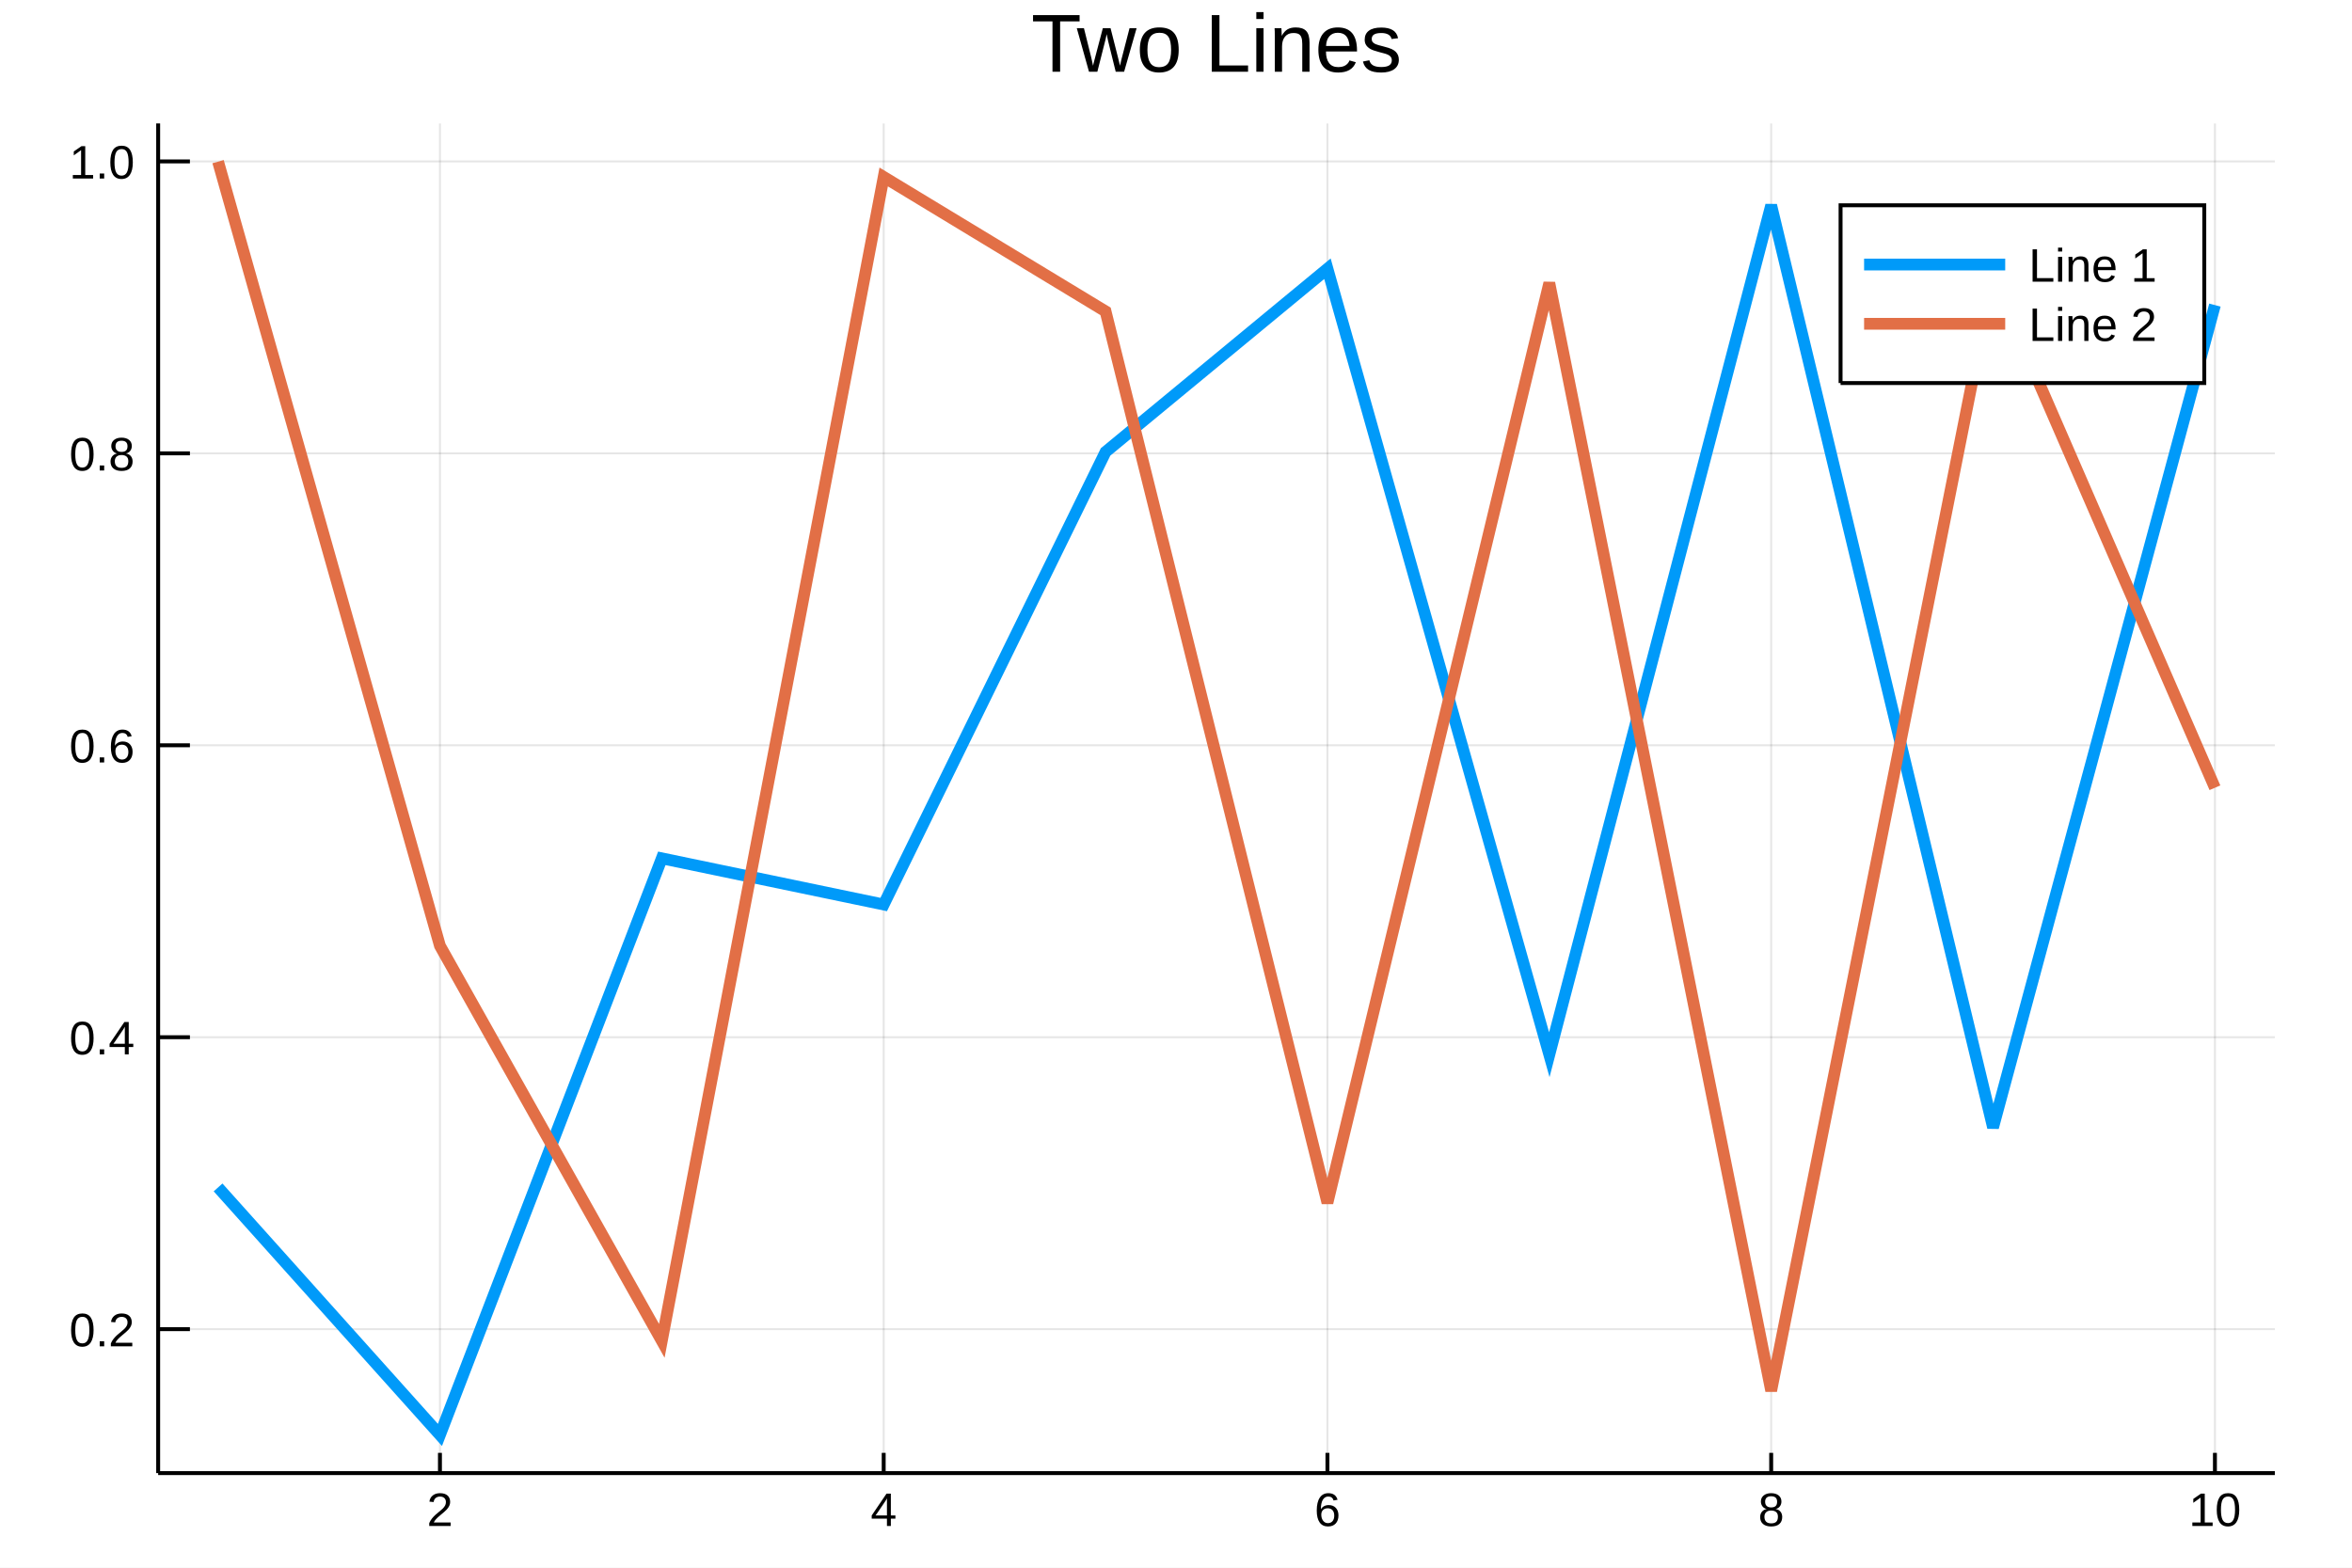
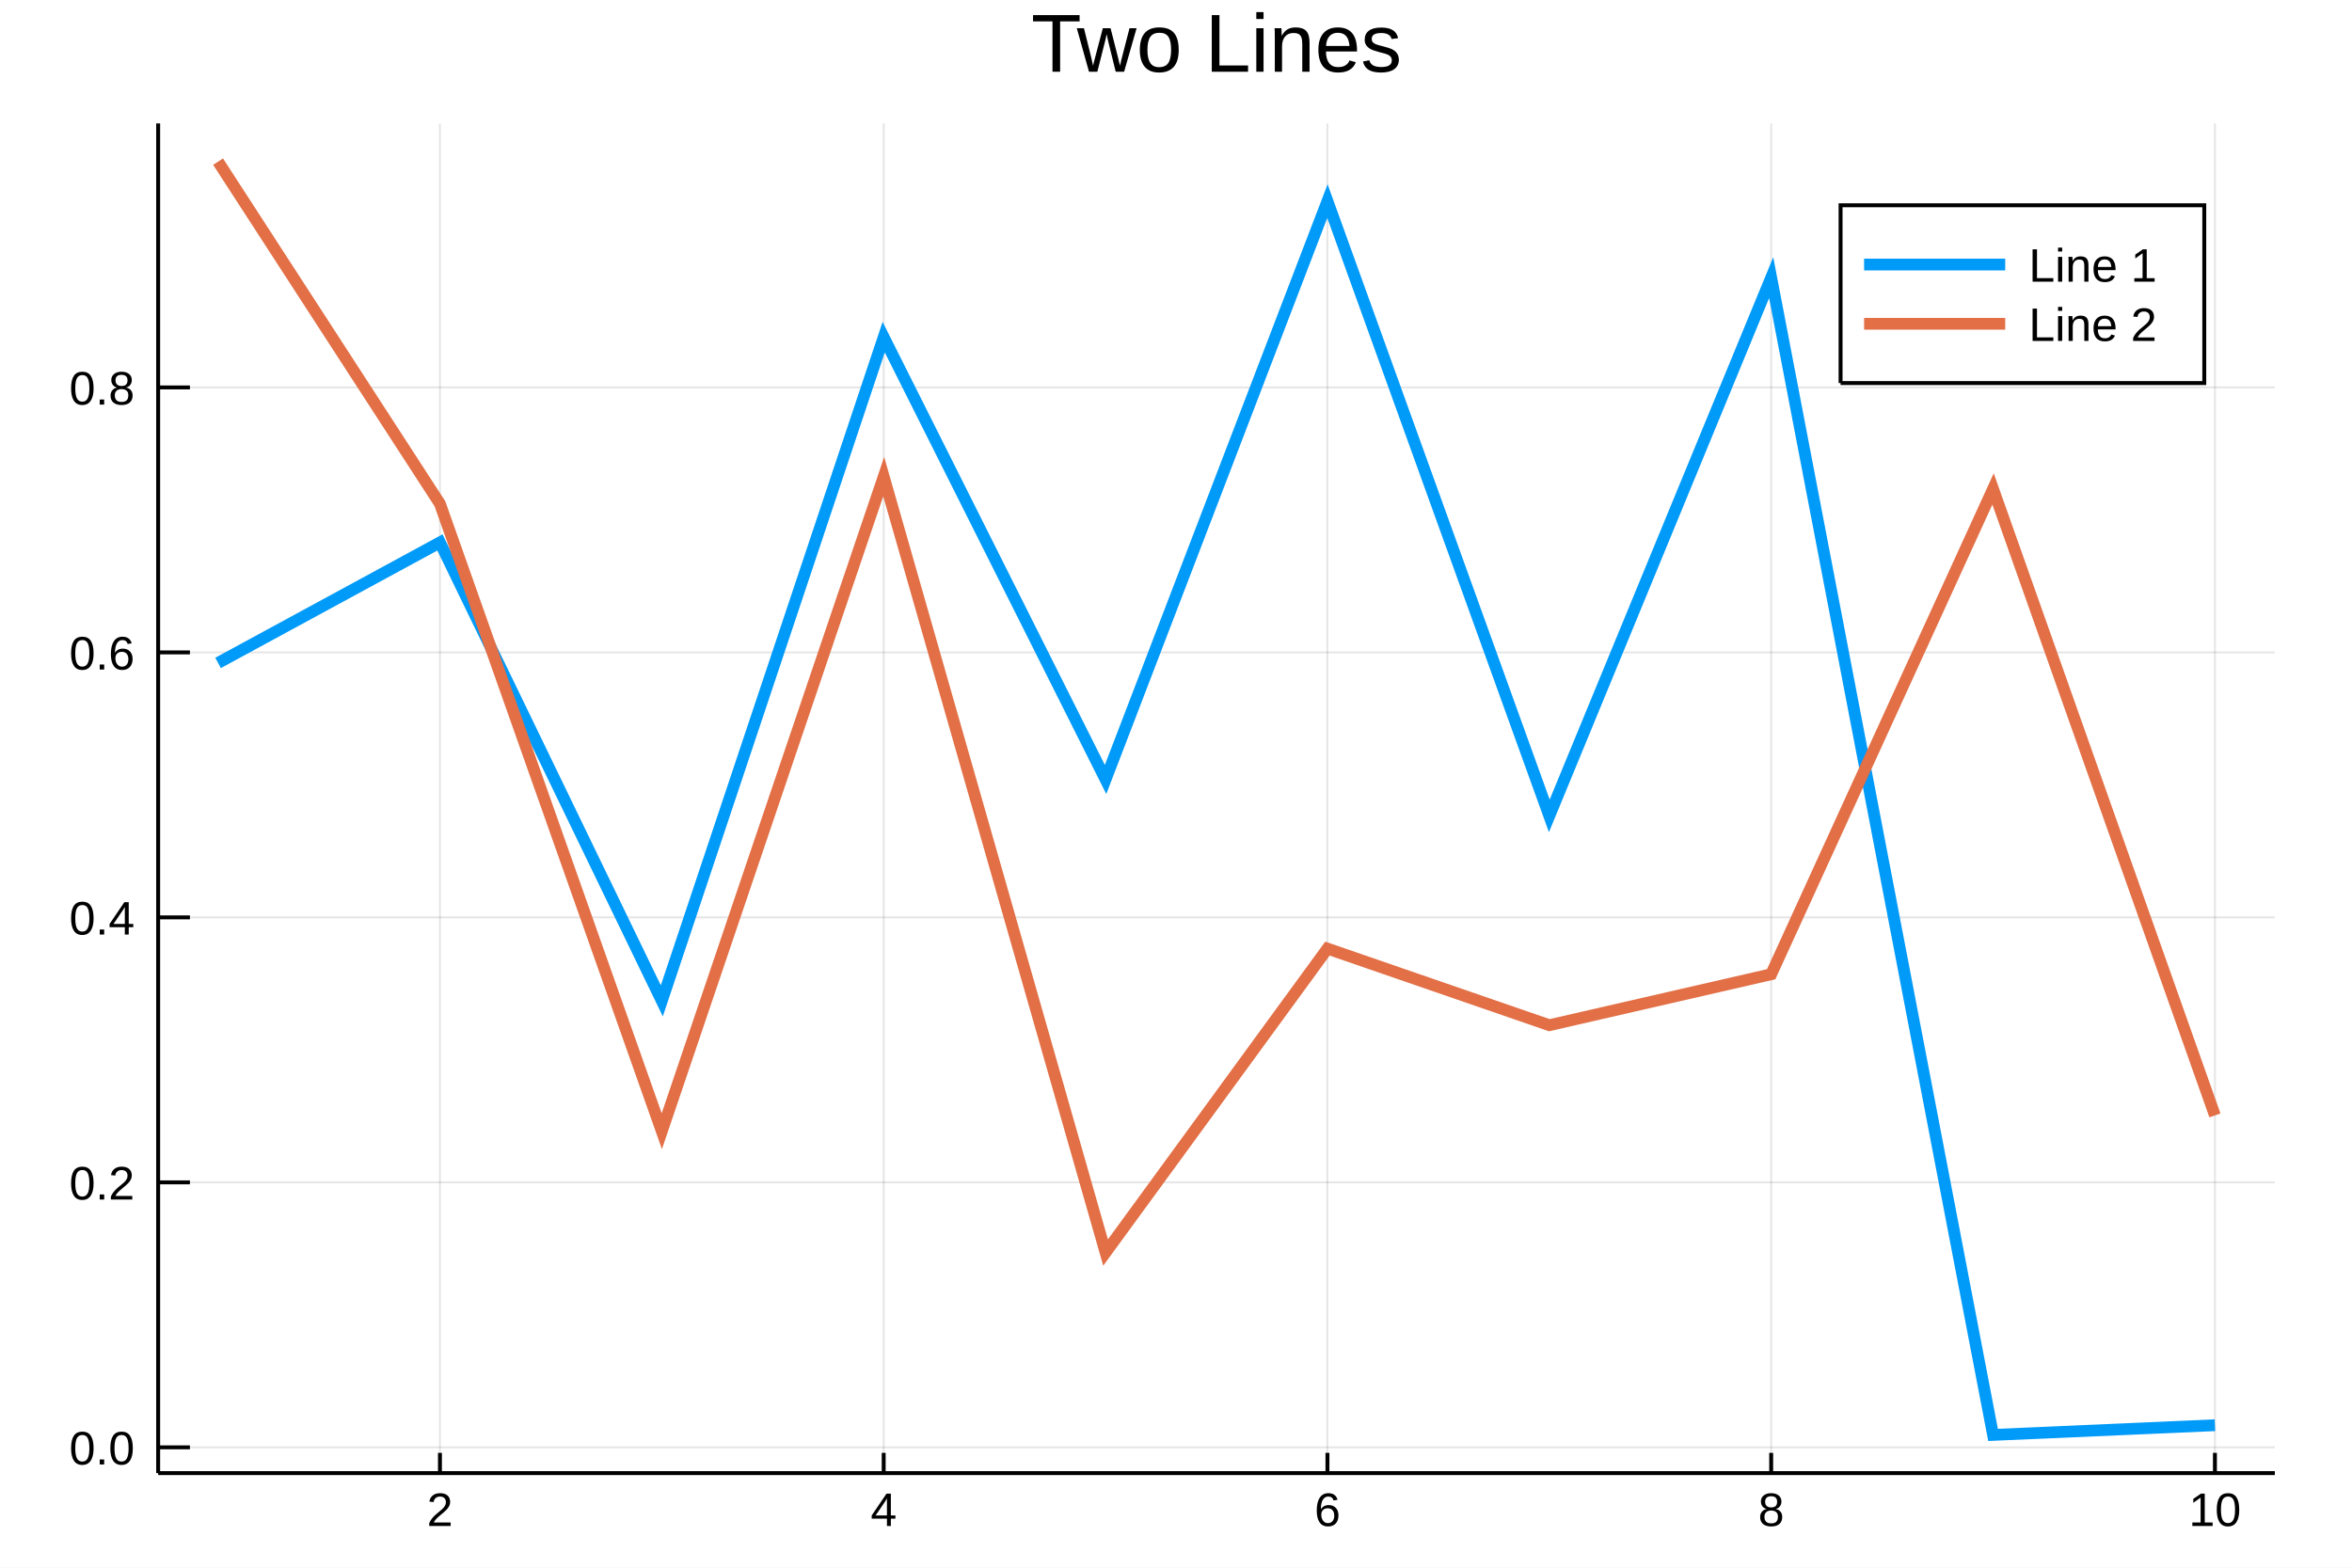
<svg xmlns="http://www.w3.org/2000/svg" width="600" height="400" viewBox="0 0 2400 1600">
  <defs>
-     <clipPath id="clip1200">
+     <clipPath id="clip9700">
      <rect x="0" y="0" width="2000" height="2000" />
    </clipPath>
  </defs>
  <defs>
-     <clipPath id="clip1201">
+     <clipPath id="clip9701">
      <rect x="0" y="0" width="2400" height="1600" />
    </clipPath>
  </defs>
-   <polygon clip-path="url(#clip1201)" points=" 0,1600 2400,1600 2400,0 0,0    " fill="#ffffff" fill-rule="evenodd" fill-opacity="1" />
+   <polygon clip-path="url(#clip9701)" points=" 0,1600 2400,1600 2400,0 0,0    " fill="#ffffff" fill-rule="evenodd" fill-opacity="1" />
  <defs>
-     <clipPath id="clip1202">
+     <clipPath id="clip9702">
      <rect x="480" y="0" width="1681" height="1600" />
    </clipPath>
  </defs>
-   <polygon clip-path="url(#clip1201)" points=" 161.394,1503.47 2321.26,1503.47 2321.26,125.984 161.394,125.984    " fill="#ffffff" fill-rule="evenodd" fill-opacity="1" />
+   <polygon clip-path="url(#clip9701)" points=" 161.394,1503.47 2321.26,1503.47 2321.26,125.984 161.394,125.984    " fill="#ffffff" fill-rule="evenodd" fill-opacity="1" />
  <defs>
-     <clipPath id="clip1203">
+     <clipPath id="clip9703">
      <rect x="161" y="125" width="2161" height="1378" />
    </clipPath>
  </defs>
-   <polyline clip-path="url(#clip1203)" style="stroke:#000000; stroke-width:2; stroke-opacity:0.1; fill:none" points="   448.923,1503.47 448.923,125.984    " />
-   <polyline clip-path="url(#clip1203)" style="stroke:#000000; stroke-width:2; stroke-opacity:0.1; fill:none" points="   901.725,1503.47 901.725,125.984    " />
-   <polyline clip-path="url(#clip1203)" style="stroke:#000000; stroke-width:2; stroke-opacity:0.1; fill:none" points="   1354.53,1503.47 1354.53,125.984    " />
-   <polyline clip-path="url(#clip1203)" style="stroke:#000000; stroke-width:2; stroke-opacity:0.1; fill:none" points="   1807.33,1503.47 1807.33,125.984    " />
-   <polyline clip-path="url(#clip1203)" style="stroke:#000000; stroke-width:2; stroke-opacity:0.1; fill:none" points="   2260.13,1503.47 2260.13,125.984    " />
-   <polyline clip-path="url(#clip1203)" style="stroke:#000000; stroke-width:2; stroke-opacity:0.1; fill:none" points="   161.394,1356.56 2321.26,1356.56    " />
-   <polyline clip-path="url(#clip1203)" style="stroke:#000000; stroke-width:2; stroke-opacity:0.1; fill:none" points="   161.394,1058.6 2321.26,1058.6    " />
-   <polyline clip-path="url(#clip1203)" style="stroke:#000000; stroke-width:2; stroke-opacity:0.1; fill:none" points="   161.394,760.648 2321.26,760.648    " />
-   <polyline clip-path="url(#clip1203)" style="stroke:#000000; stroke-width:2; stroke-opacity:0.1; fill:none" points="   161.394,462.693 2321.26,462.693    " />
-   <polyline clip-path="url(#clip1203)" style="stroke:#000000; stroke-width:2; stroke-opacity:0.1; fill:none" points="   161.394,164.738 2321.26,164.738    " />
-   <polyline clip-path="url(#clip1201)" style="stroke:#000000; stroke-width:4; stroke-opacity:1; fill:none" points="   161.394,1503.47 2321.26,1503.47    " />
-   <polyline clip-path="url(#clip1201)" style="stroke:#000000; stroke-width:4; stroke-opacity:1; fill:none" points="   161.394,1503.47 161.394,125.984    " />
-   <polyline clip-path="url(#clip1201)" style="stroke:#000000; stroke-width:4; stroke-opacity:1; fill:none" points="   448.923,1503.47 448.923,1482.81    " />
-   <polyline clip-path="url(#clip1201)" style="stroke:#000000; stroke-width:4; stroke-opacity:1; fill:none" points="   901.725,1503.47 901.725,1482.81    " />
-   <polyline clip-path="url(#clip1201)" style="stroke:#000000; stroke-width:4; stroke-opacity:1; fill:none" points="   1354.53,1503.47 1354.53,1482.81    " />
-   <polyline clip-path="url(#clip1201)" style="stroke:#000000; stroke-width:4; stroke-opacity:1; fill:none" points="   1807.33,1503.47 1807.33,1482.81    " />
-   <polyline clip-path="url(#clip1201)" style="stroke:#000000; stroke-width:4; stroke-opacity:1; fill:none" points="   2260.13,1503.47 2260.13,1482.81    " />
-   <polyline clip-path="url(#clip1201)" style="stroke:#000000; stroke-width:4; stroke-opacity:1; fill:none" points="   161.394,1356.56 193.792,1356.56    " />
-   <polyline clip-path="url(#clip1201)" style="stroke:#000000; stroke-width:4; stroke-opacity:1; fill:none" points="   161.394,1058.6 193.792,1058.6    " />
-   <polyline clip-path="url(#clip1201)" style="stroke:#000000; stroke-width:4; stroke-opacity:1; fill:none" points="   161.394,760.648 193.792,760.648    " />
-   <polyline clip-path="url(#clip1201)" style="stroke:#000000; stroke-width:4; stroke-opacity:1; fill:none" points="   161.394,462.693 193.792,462.693    " />
-   <polyline clip-path="url(#clip1201)" style="stroke:#000000; stroke-width:4; stroke-opacity:1; fill:none" points="   161.394,164.738 193.792,164.738    " />
-   <g clip-path="url(#clip1201)">
+   <polyline clip-path="url(#clip9703)" style="stroke:#000000; stroke-width:2; stroke-opacity:0.1; fill:none" points="   448.923,1503.47 448.923,125.984    " />
+   <polyline clip-path="url(#clip9703)" style="stroke:#000000; stroke-width:2; stroke-opacity:0.1; fill:none" points="   901.725,1503.47 901.725,125.984    " />
+   <polyline clip-path="url(#clip9703)" style="stroke:#000000; stroke-width:2; stroke-opacity:0.1; fill:none" points="   1354.53,1503.47 1354.53,125.984    " />
+   <polyline clip-path="url(#clip9703)" style="stroke:#000000; stroke-width:2; stroke-opacity:0.1; fill:none" points="   1807.33,1503.47 1807.33,125.984    " />
+   <polyline clip-path="url(#clip9703)" style="stroke:#000000; stroke-width:2; stroke-opacity:0.1; fill:none" points="   2260.13,1503.47 2260.13,125.984    " />
+   <polyline clip-path="url(#clip9703)" style="stroke:#000000; stroke-width:2; stroke-opacity:0.1; fill:none" points="   161.394,1477.17 2321.26,1477.17    " />
+   <polyline clip-path="url(#clip9703)" style="stroke:#000000; stroke-width:2; stroke-opacity:0.1; fill:none" points="   161.394,1206.73 2321.26,1206.73    " />
+   <polyline clip-path="url(#clip9703)" style="stroke:#000000; stroke-width:2; stroke-opacity:0.1; fill:none" points="   161.394,936.29 2321.26,936.29    " />
+   <polyline clip-path="url(#clip9703)" style="stroke:#000000; stroke-width:2; stroke-opacity:0.1; fill:none" points="   161.394,665.851 2321.26,665.851    " />
+   <polyline clip-path="url(#clip9703)" style="stroke:#000000; stroke-width:2; stroke-opacity:0.1; fill:none" points="   161.394,395.412 2321.26,395.412    " />
+   <polyline clip-path="url(#clip9701)" style="stroke:#000000; stroke-width:4; stroke-opacity:1; fill:none" points="   161.394,1503.47 2321.26,1503.47    " />
+   <polyline clip-path="url(#clip9701)" style="stroke:#000000; stroke-width:4; stroke-opacity:1; fill:none" points="   161.394,1503.47 161.394,125.984    " />
+   <polyline clip-path="url(#clip9701)" style="stroke:#000000; stroke-width:4; stroke-opacity:1; fill:none" points="   448.923,1503.47 448.923,1482.81    " />
+   <polyline clip-path="url(#clip9701)" style="stroke:#000000; stroke-width:4; stroke-opacity:1; fill:none" points="   901.725,1503.47 901.725,1482.81    " />
+   <polyline clip-path="url(#clip9701)" style="stroke:#000000; stroke-width:4; stroke-opacity:1; fill:none" points="   1354.53,1503.47 1354.53,1482.81    " />
+   <polyline clip-path="url(#clip9701)" style="stroke:#000000; stroke-width:4; stroke-opacity:1; fill:none" points="   1807.33,1503.47 1807.33,1482.81    " />
+   <polyline clip-path="url(#clip9701)" style="stroke:#000000; stroke-width:4; stroke-opacity:1; fill:none" points="   2260.13,1503.47 2260.13,1482.81    " />
+   <polyline clip-path="url(#clip9701)" style="stroke:#000000; stroke-width:4; stroke-opacity:1; fill:none" points="   161.394,1477.17 193.792,1477.17    " />
+   <polyline clip-path="url(#clip9701)" style="stroke:#000000; stroke-width:4; stroke-opacity:1; fill:none" points="   161.394,1206.73 193.792,1206.73    " />
+   <polyline clip-path="url(#clip9701)" style="stroke:#000000; stroke-width:4; stroke-opacity:1; fill:none" points="   161.394,936.29 193.792,936.29    " />
+   <polyline clip-path="url(#clip9701)" style="stroke:#000000; stroke-width:4; stroke-opacity:1; fill:none" points="   161.394,665.851 193.792,665.851    " />
+   <polyline clip-path="url(#clip9701)" style="stroke:#000000; stroke-width:4; stroke-opacity:1; fill:none" points="   161.394,395.412 193.792,395.412    " />
+   <g clip-path="url(#clip9701)">
    <text style="fill:#000000; fill-opacity:1; font-family:Arial,Helvetica Neue,Helvetica,sans-serif; font-size:48px; text-anchor:middle;" transform="rotate(0, 448.923, 1557.47)" x="448.923" y="1557.47">2</text>
  </g>
-   <g clip-path="url(#clip1201)">
+   <g clip-path="url(#clip9701)">
    <text style="fill:#000000; fill-opacity:1; font-family:Arial,Helvetica Neue,Helvetica,sans-serif; font-size:48px; text-anchor:middle;" transform="rotate(0, 901.725, 1557.47)" x="901.725" y="1557.47">4</text>
  </g>
-   <g clip-path="url(#clip1201)">
+   <g clip-path="url(#clip9701)">
    <text style="fill:#000000; fill-opacity:1; font-family:Arial,Helvetica Neue,Helvetica,sans-serif; font-size:48px; text-anchor:middle;" transform="rotate(0, 1354.53, 1557.47)" x="1354.53" y="1557.47">6</text>
  </g>
-   <g clip-path="url(#clip1201)">
+   <g clip-path="url(#clip9701)">
    <text style="fill:#000000; fill-opacity:1; font-family:Arial,Helvetica Neue,Helvetica,sans-serif; font-size:48px; text-anchor:middle;" transform="rotate(0, 1807.33, 1557.47)" x="1807.33" y="1557.47">8</text>
  </g>
-   <g clip-path="url(#clip1201)">
+   <g clip-path="url(#clip9701)">
    <text style="fill:#000000; fill-opacity:1; font-family:Arial,Helvetica Neue,Helvetica,sans-serif; font-size:48px; text-anchor:middle;" transform="rotate(0, 2260.13, 1557.47)" x="2260.13" y="1557.47">10</text>
  </g>
-   <g clip-path="url(#clip1201)">
-     <text style="fill:#000000; fill-opacity:1; font-family:Arial,Helvetica Neue,Helvetica,sans-serif; font-size:48px; text-anchor:end;" transform="rotate(0, 137.394, 1374.06)" x="137.394" y="1374.06">0.2</text>
+   <g clip-path="url(#clip9701)">
+     <text style="fill:#000000; fill-opacity:1; font-family:Arial,Helvetica Neue,Helvetica,sans-serif; font-size:48px; text-anchor:end;" transform="rotate(0, 137.394, 1494.67)" x="137.394" y="1494.67">0.0</text>
  </g>
-   <g clip-path="url(#clip1201)">
-     <text style="fill:#000000; fill-opacity:1; font-family:Arial,Helvetica Neue,Helvetica,sans-serif; font-size:48px; text-anchor:end;" transform="rotate(0, 137.394, 1076.1)" x="137.394" y="1076.1">0.4</text>
+   <g clip-path="url(#clip9701)">
+     <text style="fill:#000000; fill-opacity:1; font-family:Arial,Helvetica Neue,Helvetica,sans-serif; font-size:48px; text-anchor:end;" transform="rotate(0, 137.394, 1224.23)" x="137.394" y="1224.23">0.2</text>
  </g>
-   <g clip-path="url(#clip1201)">
-     <text style="fill:#000000; fill-opacity:1; font-family:Arial,Helvetica Neue,Helvetica,sans-serif; font-size:48px; text-anchor:end;" transform="rotate(0, 137.394, 778.148)" x="137.394" y="778.148">0.6</text>
+   <g clip-path="url(#clip9701)">
+     <text style="fill:#000000; fill-opacity:1; font-family:Arial,Helvetica Neue,Helvetica,sans-serif; font-size:48px; text-anchor:end;" transform="rotate(0, 137.394, 953.79)" x="137.394" y="953.79">0.4</text>
  </g>
-   <g clip-path="url(#clip1201)">
-     <text style="fill:#000000; fill-opacity:1; font-family:Arial,Helvetica Neue,Helvetica,sans-serif; font-size:48px; text-anchor:end;" transform="rotate(0, 137.394, 480.193)" x="137.394" y="480.193">0.8</text>
+   <g clip-path="url(#clip9701)">
+     <text style="fill:#000000; fill-opacity:1; font-family:Arial,Helvetica Neue,Helvetica,sans-serif; font-size:48px; text-anchor:end;" transform="rotate(0, 137.394, 683.351)" x="137.394" y="683.351">0.6</text>
  </g>
-   <g clip-path="url(#clip1201)">
-     <text style="fill:#000000; fill-opacity:1; font-family:Arial,Helvetica Neue,Helvetica,sans-serif; font-size:48px; text-anchor:end;" transform="rotate(0, 137.394, 182.238)" x="137.394" y="182.238">1.0</text>
+   <g clip-path="url(#clip9701)">
+     <text style="fill:#000000; fill-opacity:1; font-family:Arial,Helvetica Neue,Helvetica,sans-serif; font-size:48px; text-anchor:end;" transform="rotate(0, 137.394, 412.912)" x="137.394" y="412.912">0.8</text>
  </g>
-   <g clip-path="url(#clip1201)">
+   <g clip-path="url(#clip9701)">
    <text style="fill:#000000; fill-opacity:1; font-family:Arial,Helvetica Neue,Helvetica,sans-serif; font-size:84px; text-anchor:middle;" transform="rotate(0, 1241.33, 73.2)" x="1241.33" y="73.2">Two Lines</text>
  </g>
-   <polyline clip-path="url(#clip1203)" style="stroke:#009af9; stroke-width:12; stroke-opacity:1; fill:none" points="   222.522,1211.9 448.923,1464.49 675.324,876.033 901.725,923.16 1128.13,461.245 1354.53,274.259 1580.93,1076.44 1807.33,209.544 2033.73,1150.7 2260.13,311.387       " />
-   <polyline clip-path="url(#clip1203)" style="stroke:#e26f46; stroke-width:12; stroke-opacity:1; fill:none" points="   222.522,164.97 448.923,965.292 675.324,1368.48 901.725,180.614 1128.13,317.789 1354.53,1227.56 1580.93,288.799 1807.33,1419.42 2033.73,282.951 2260.13,803.984       " />
-   <polygon clip-path="url(#clip1201)" points=" 1878.14,390.944 2249.26,390.944 2249.26,209.504 1878.14,209.504    " fill="#ffffff" fill-rule="evenodd" fill-opacity="1" />
-   <polyline clip-path="url(#clip1201)" style="stroke:#000000; stroke-width:4; stroke-opacity:1; fill:none" points="   1878.14,390.944 2249.26,390.944 2249.26,209.504 1878.14,209.504 1878.14,390.944    " />
-   <polyline clip-path="url(#clip1201)" style="stroke:#009af9; stroke-width:12; stroke-opacity:1; fill:none" points="   1902.14,269.984 2046.14,269.984    " />
-   <g clip-path="url(#clip1201)">
+   <polyline clip-path="url(#clip9703)" style="stroke:#009af9; stroke-width:12; stroke-opacity:1; fill:none" points="   222.522,676.578 448.923,553.588 675.324,1021.51 901.725,344.091 1128.13,795.555 1354.53,205.254 1580.93,832.708 1807.33,283.336 2033.73,1464.49 2260.13,1454.59       " />
+   <polyline clip-path="url(#clip9703)" style="stroke:#e26f46; stroke-width:12; stroke-opacity:1; fill:none" points="   222.522,164.97 448.923,514.189 675.324,1154.54 901.725,486.475 1128.13,1278.37 1354.53,968.162 1580.93,1046.33 1807.33,994.323 2033.73,498.997 2260.13,1138.38       " />
+   <polygon clip-path="url(#clip9701)" points=" 1878.14,390.944 2249.26,390.944 2249.26,209.504 1878.14,209.504    " fill="#ffffff" fill-rule="evenodd" fill-opacity="1" />
+   <polyline clip-path="url(#clip9701)" style="stroke:#000000; stroke-width:4; stroke-opacity:1; fill:none" points="   1878.14,390.944 2249.26,390.944 2249.26,209.504 1878.14,209.504 1878.14,390.944    " />
+   <polyline clip-path="url(#clip9701)" style="stroke:#009af9; stroke-width:12; stroke-opacity:1; fill:none" points="   1902.14,269.984 2046.14,269.984    " />
+   <g clip-path="url(#clip9701)">
    <text style="fill:#000000; fill-opacity:1; font-family:Arial,Helvetica Neue,Helvetica,sans-serif; font-size:48px; text-anchor:start;" transform="rotate(0, 2070.14, 287.484)" x="2070.14" y="287.484">Line 1</text>
  </g>
-   <polyline clip-path="url(#clip1201)" style="stroke:#e26f46; stroke-width:12; stroke-opacity:1; fill:none" points="   1902.14,330.464 2046.14,330.464    " />
-   <g clip-path="url(#clip1201)">
+   <polyline clip-path="url(#clip9701)" style="stroke:#e26f46; stroke-width:12; stroke-opacity:1; fill:none" points="   1902.14,330.464 2046.14,330.464    " />
+   <g clip-path="url(#clip9701)">
    <text style="fill:#000000; fill-opacity:1; font-family:Arial,Helvetica Neue,Helvetica,sans-serif; font-size:48px; text-anchor:start;" transform="rotate(0, 2070.14, 347.964)" x="2070.14" y="347.964">Line 2</text>
  </g>
</svg>
